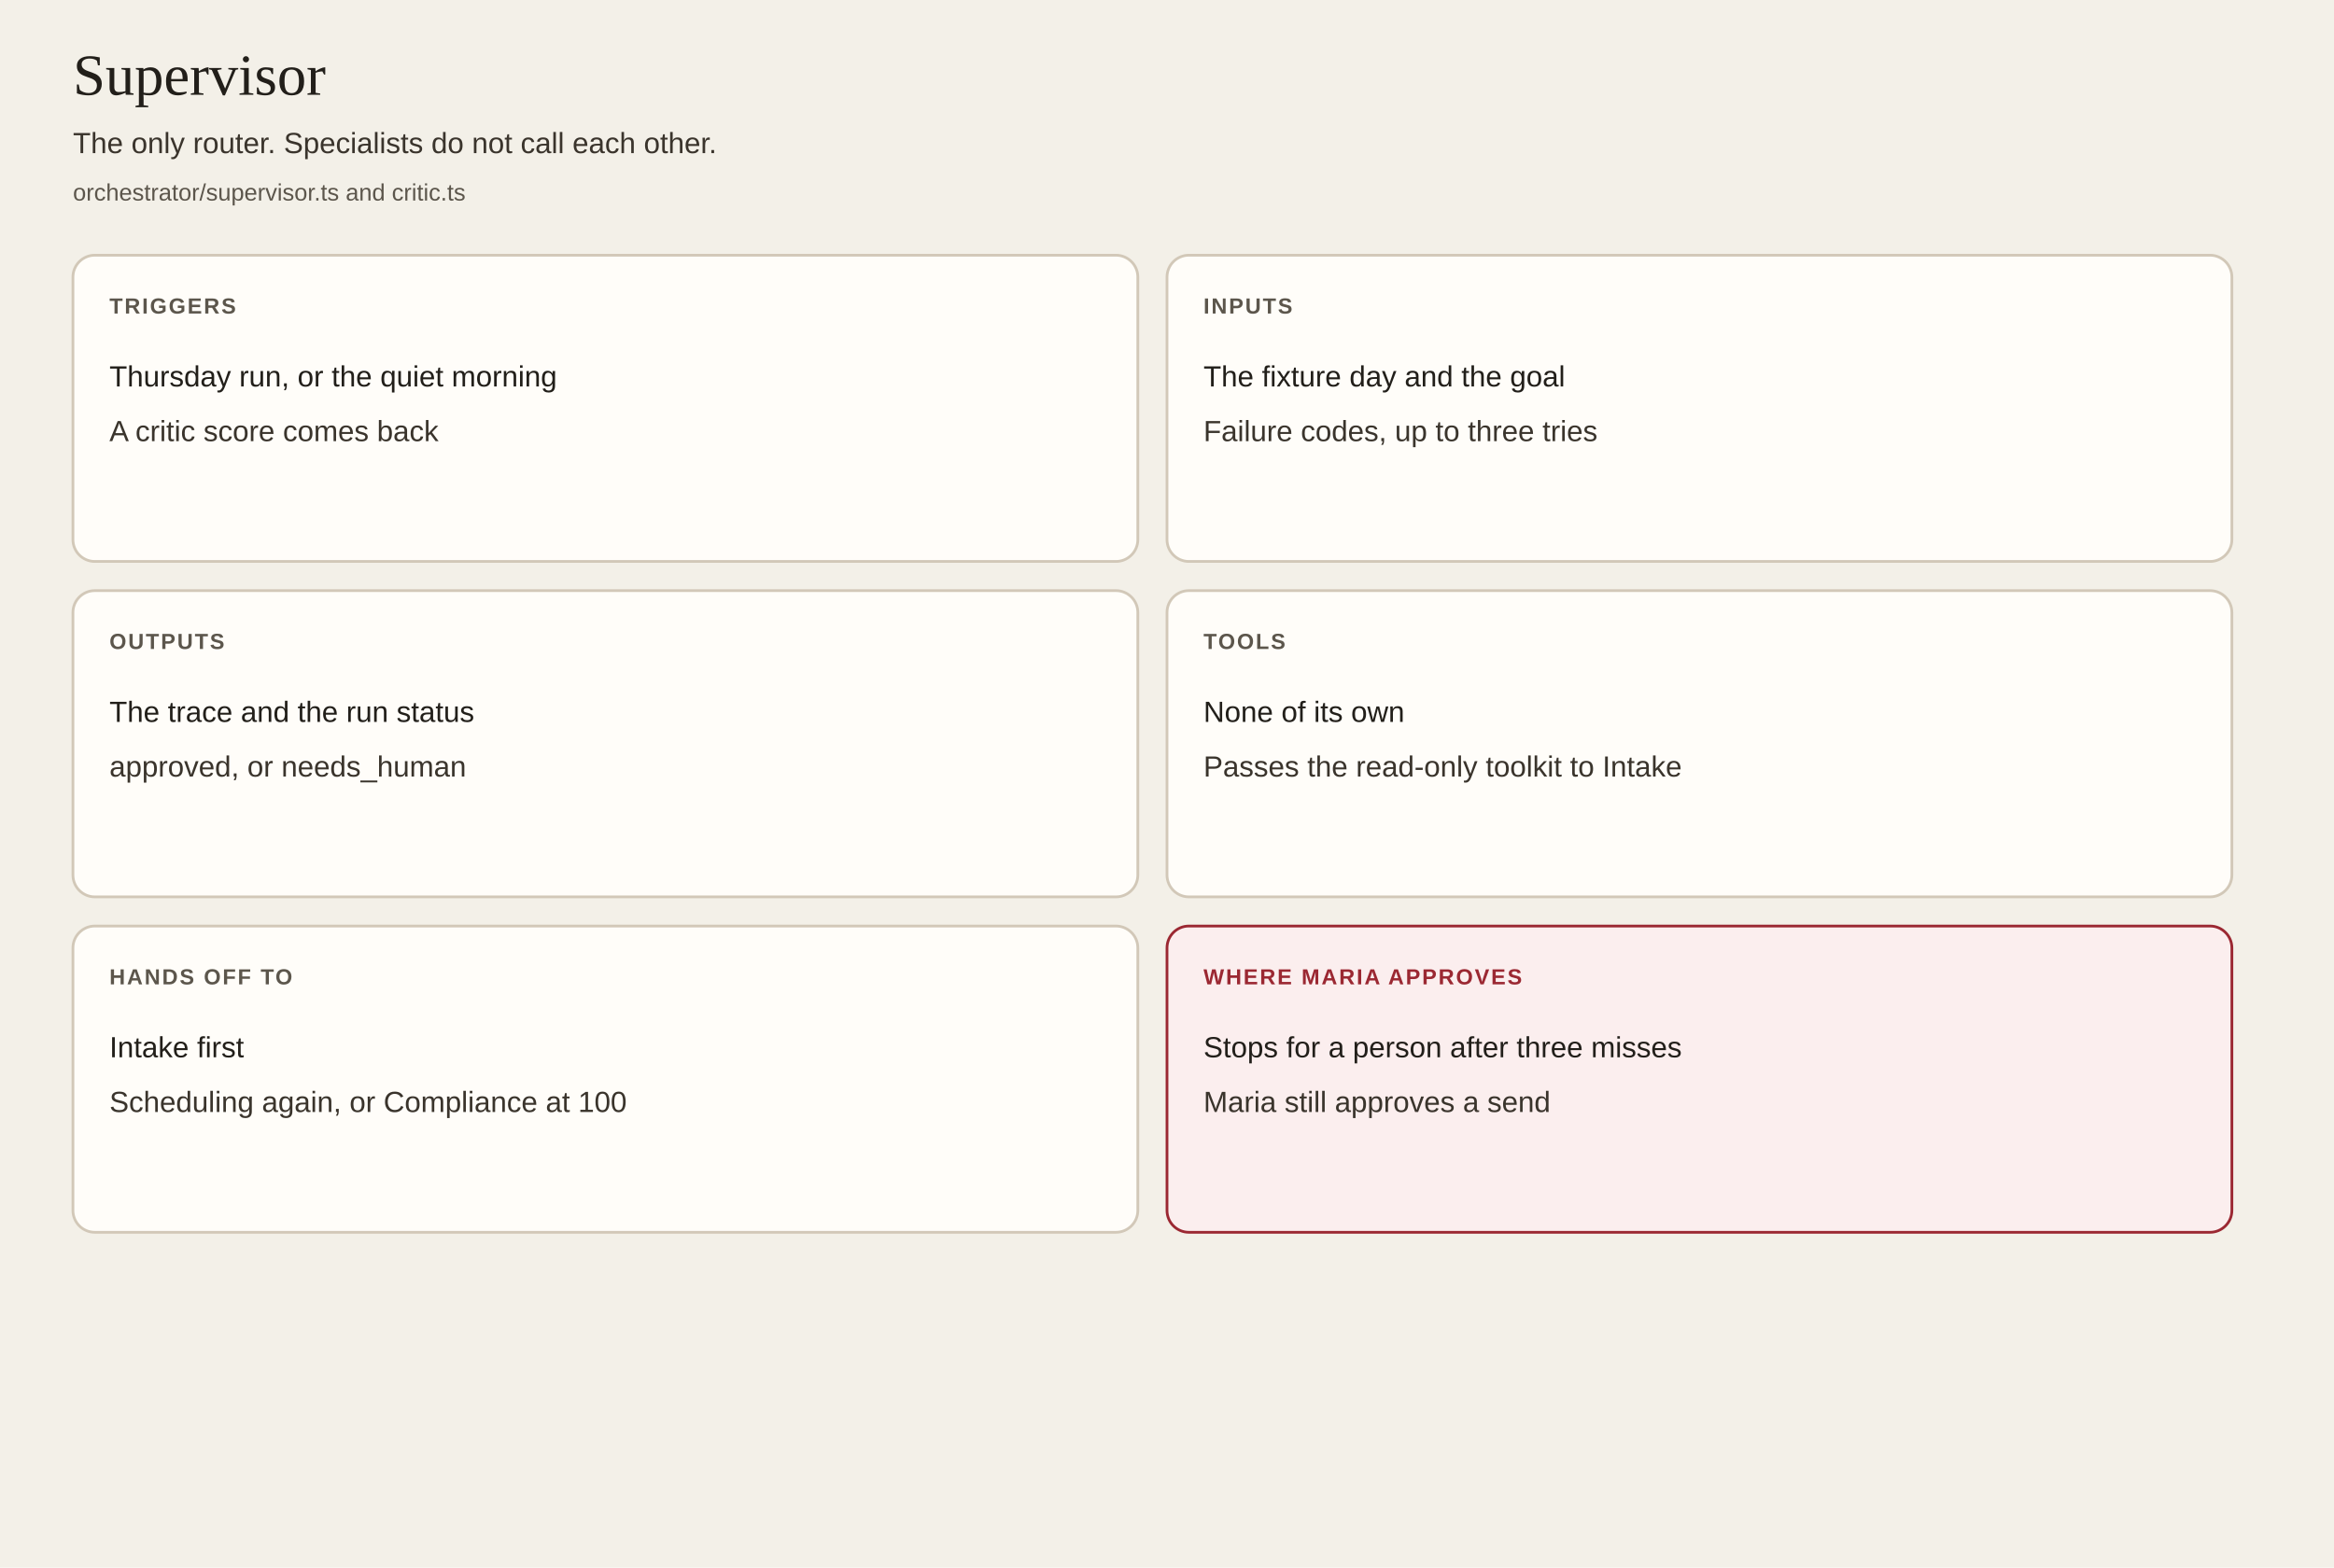
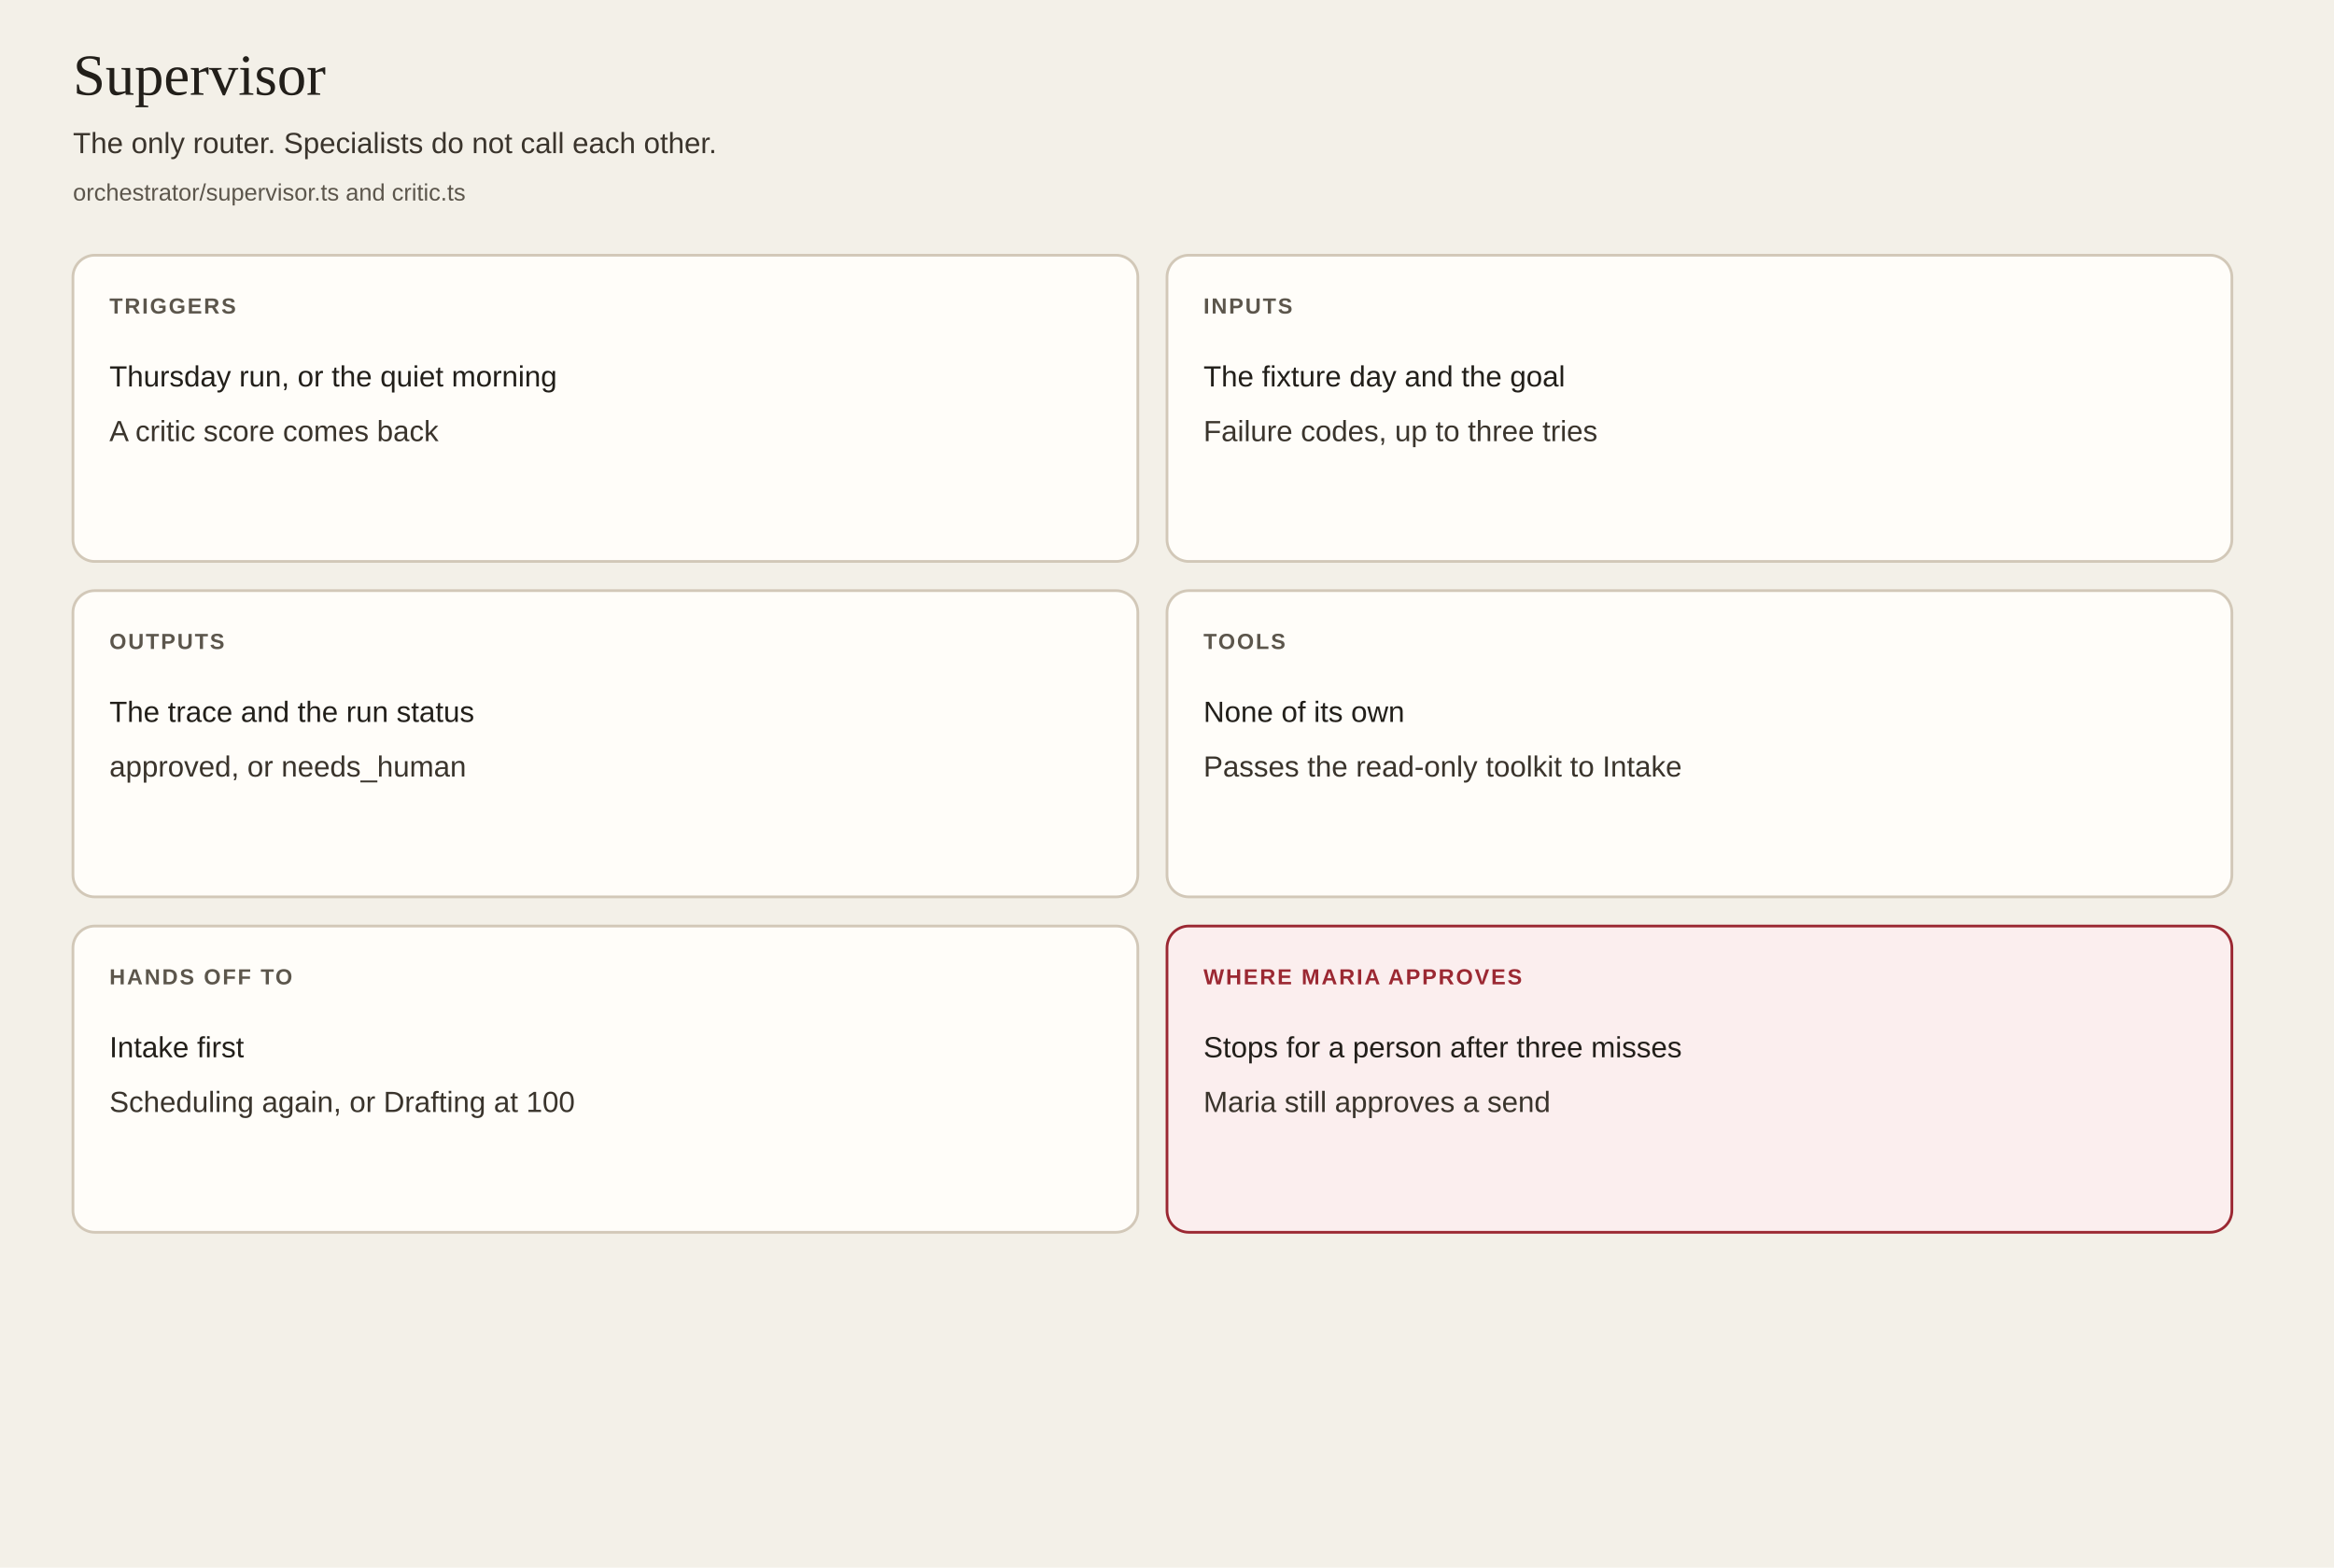
<svg xmlns="http://www.w3.org/2000/svg" width="1280" height="860" viewBox="0 0 1280 860" role="img" aria-labelledby="title desc">
  <style>text { font-family: "Liberation Sans", "Segoe UI", system-ui, sans-serif; } .serif { font-family: Georgia, "Liberation Serif", Palatino, serif; }</style>
  <rect width="1280" height="860" fill="#f3f0e8" />
  <text x="40" y="52" class="serif" font-size="32" fill="#221f1a">Supervisor</text>
  <text x="40" y="84" font-size="16" fill="#3a342c">The only router. Specialists do not call each other.</text>
  <text x="40" y="110" font-size="13" fill="#5c564c">orchestrator/supervisor.ts and critic.ts</text>
  <rect x="40" y="140" width="584" height="168" rx="12" fill="#fffdf9" stroke="#d2c8b8" stroke-width="1.5" />
  <text x="60" y="172" fill="#5c564c" font-size="12" font-weight="700" letter-spacing="0.08em">TRIGGERS</text>
  <text x="60" y="212" fill="#221f1a" font-size="16">Thursday run, or the quiet morning</text>
  <text x="60" y="242" fill="#3a342c" font-size="16">A critic score comes back</text>
  <rect x="640" y="140" width="584" height="168" rx="12" fill="#fffdf9" stroke="#d2c8b8" stroke-width="1.5" />
  <text x="660" y="172" fill="#5c564c" font-size="12" font-weight="700" letter-spacing="0.08em">INPUTS</text>
  <text x="660" y="212" fill="#221f1a" font-size="16">The fixture day and the goal</text>
  <text x="660" y="242" fill="#3a342c" font-size="16">Failure codes, up to three tries</text>
  <rect x="40" y="324" width="584" height="168" rx="12" fill="#fffdf9" stroke="#d2c8b8" stroke-width="1.5" />
  <text x="60" y="356" fill="#5c564c" font-size="12" font-weight="700" letter-spacing="0.08em">OUTPUTS</text>
  <text x="60" y="396" fill="#221f1a" font-size="16">The trace and the run status</text>
  <text x="60" y="426" fill="#3a342c" font-size="16">approved, or needs_human</text>
  <rect x="640" y="324" width="584" height="168" rx="12" fill="#fffdf9" stroke="#d2c8b8" stroke-width="1.5" />
  <text x="660" y="356" fill="#5c564c" font-size="12" font-weight="700" letter-spacing="0.08em">TOOLS</text>
  <text x="660" y="396" fill="#221f1a" font-size="16">None of its own</text>
  <text x="660" y="426" fill="#3a342c" font-size="16">Passes the read-only toolkit to Intake</text>
  <rect x="40" y="508" width="584" height="168" rx="12" fill="#fffdf9" stroke="#d2c8b8" stroke-width="1.5" />
  <text x="60" y="540" fill="#5c564c" font-size="12" font-weight="700" letter-spacing="0.08em">HANDS OFF TO</text>
  <text x="60" y="580" fill="#221f1a" font-size="16">Intake first</text>
-   <text x="60" y="610" fill="#3a342c" font-size="16">Scheduling again, or Compliance at 100</text>
+   <text x="60" y="610" fill="#3a342c" font-size="16">Scheduling again, or Drafting at 100</text>
  <rect x="640" y="508" width="584" height="168" rx="12" fill="#fbeeee" stroke="#9b2832" stroke-width="1.5" />
  <text x="660" y="540" fill="#9b2832" font-size="12" font-weight="700" letter-spacing="0.08em">WHERE MARIA APPROVES</text>
  <text x="660" y="580" fill="#221f1a" font-size="16">Stops for a person after three misses</text>
  <text x="660" y="610" fill="#3a342c" font-size="16">Maria still approves a send</text>
</svg>
